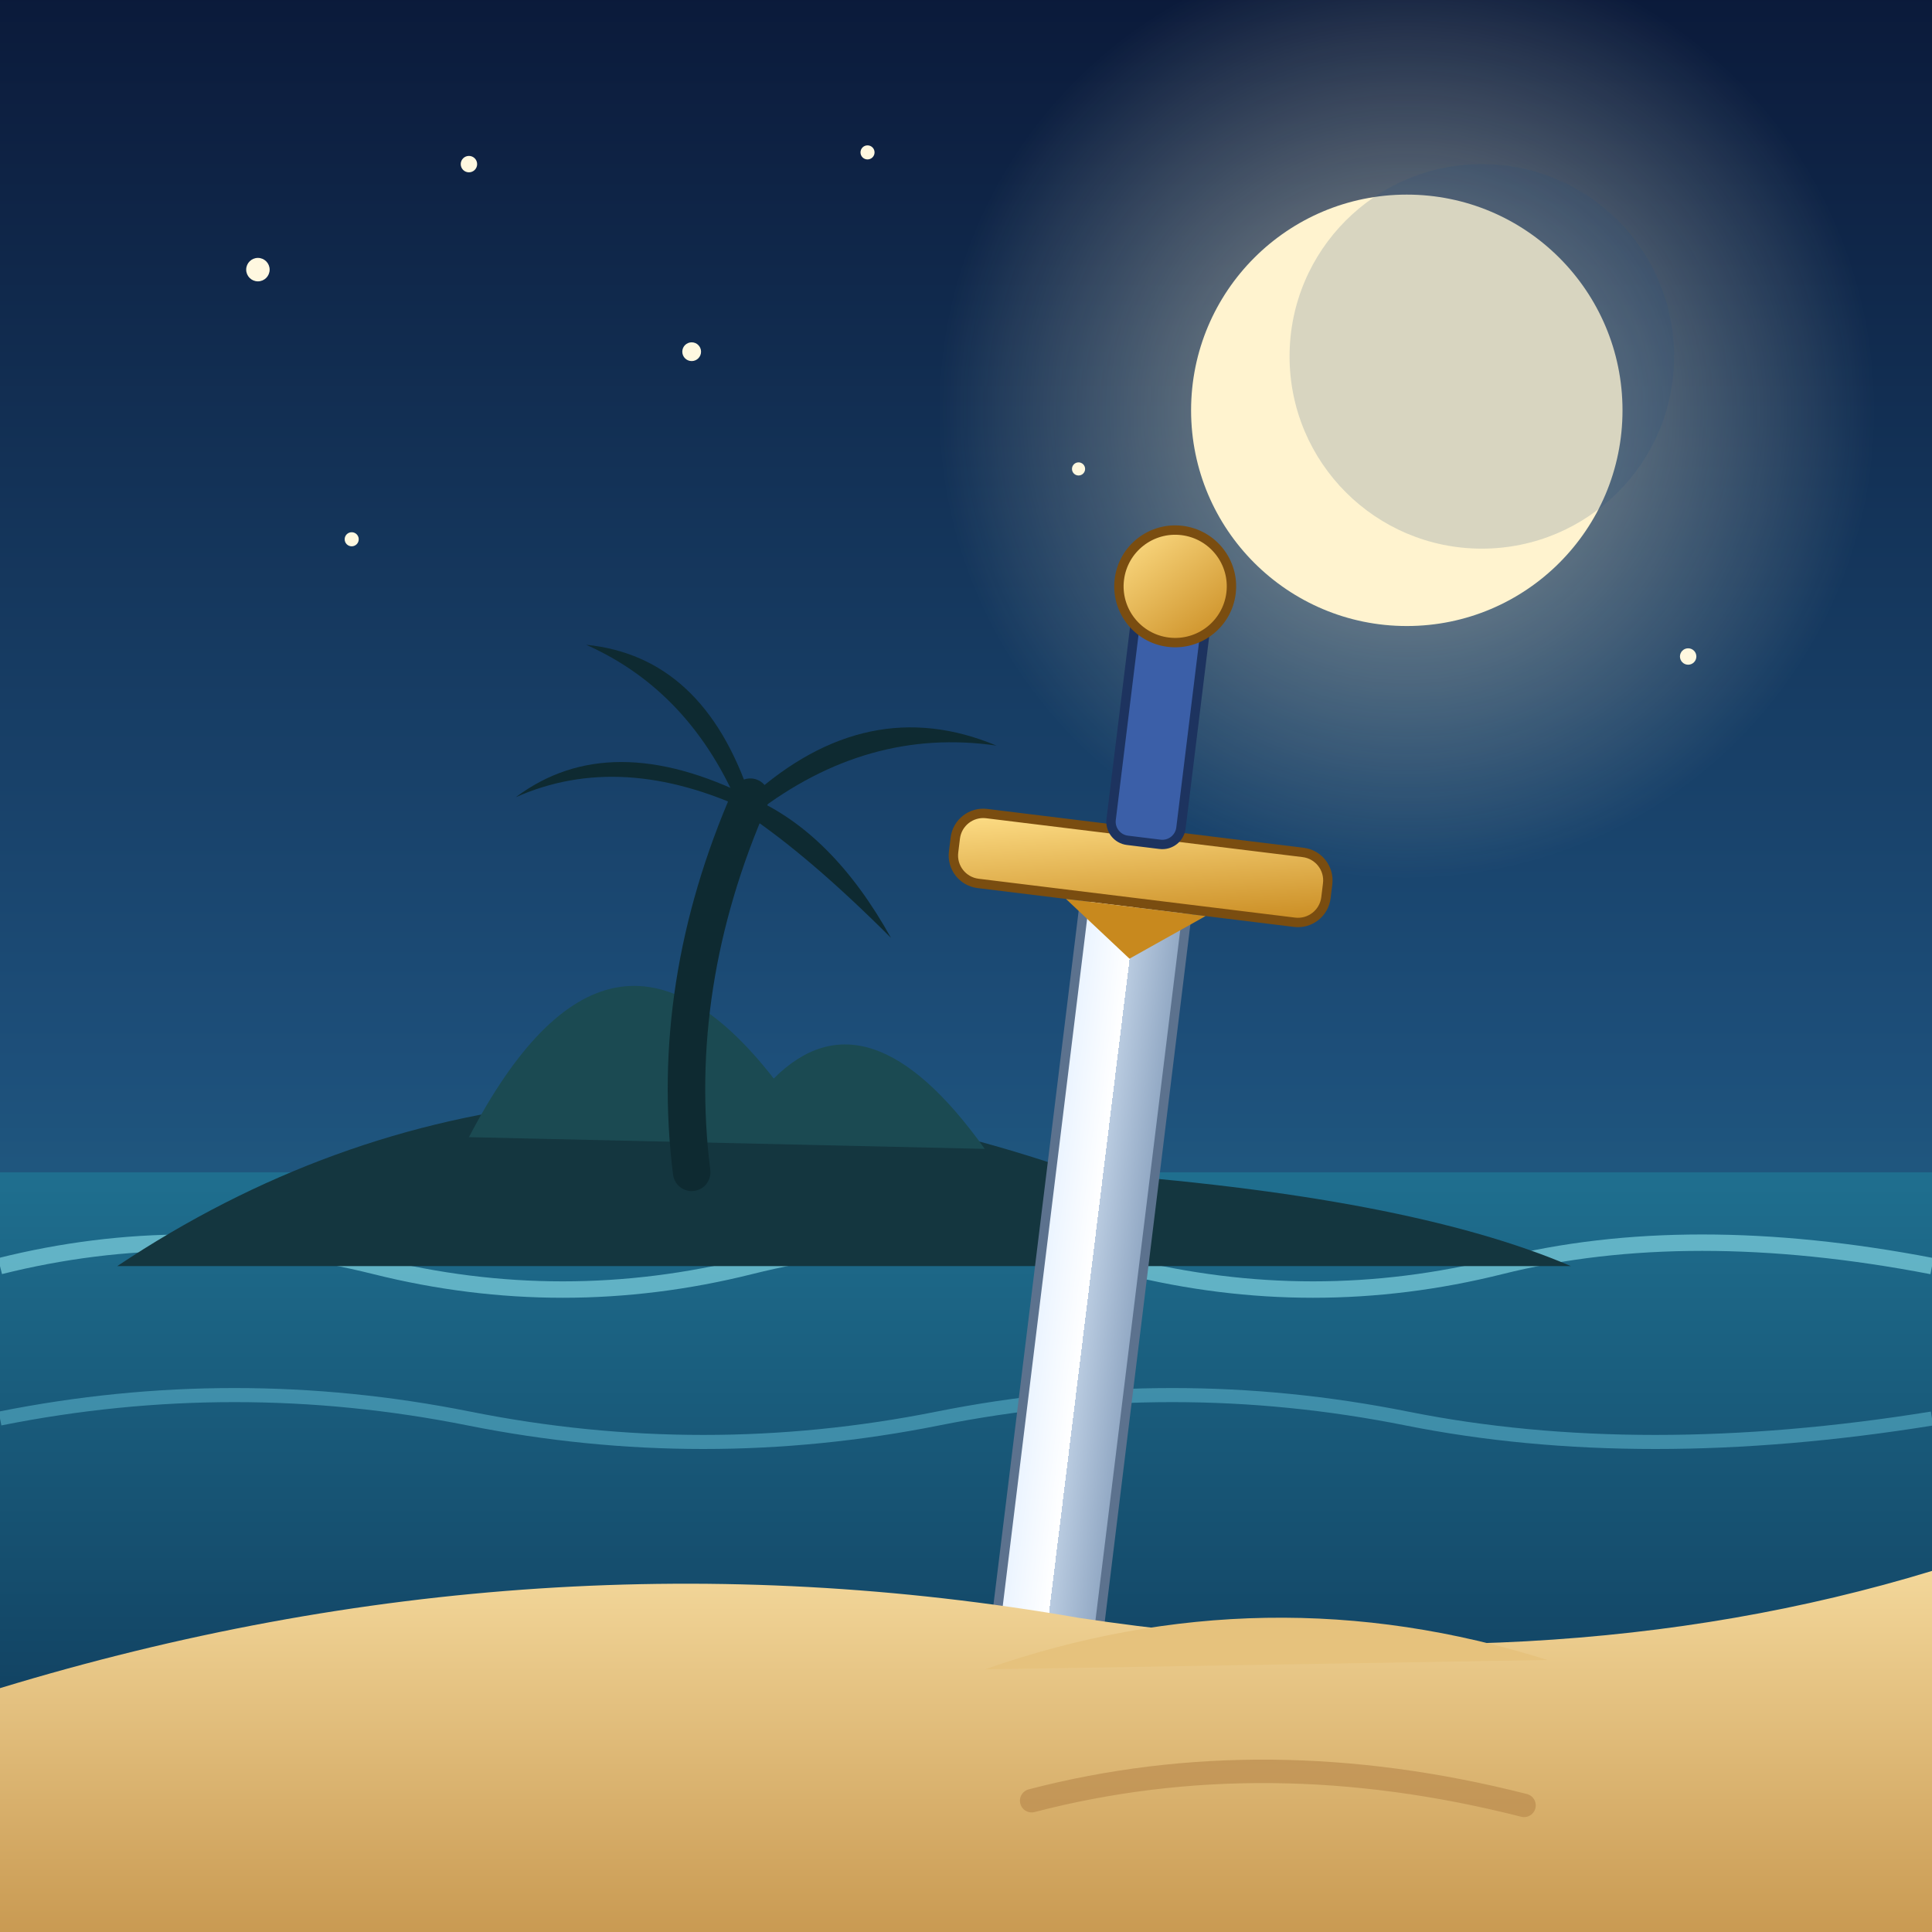
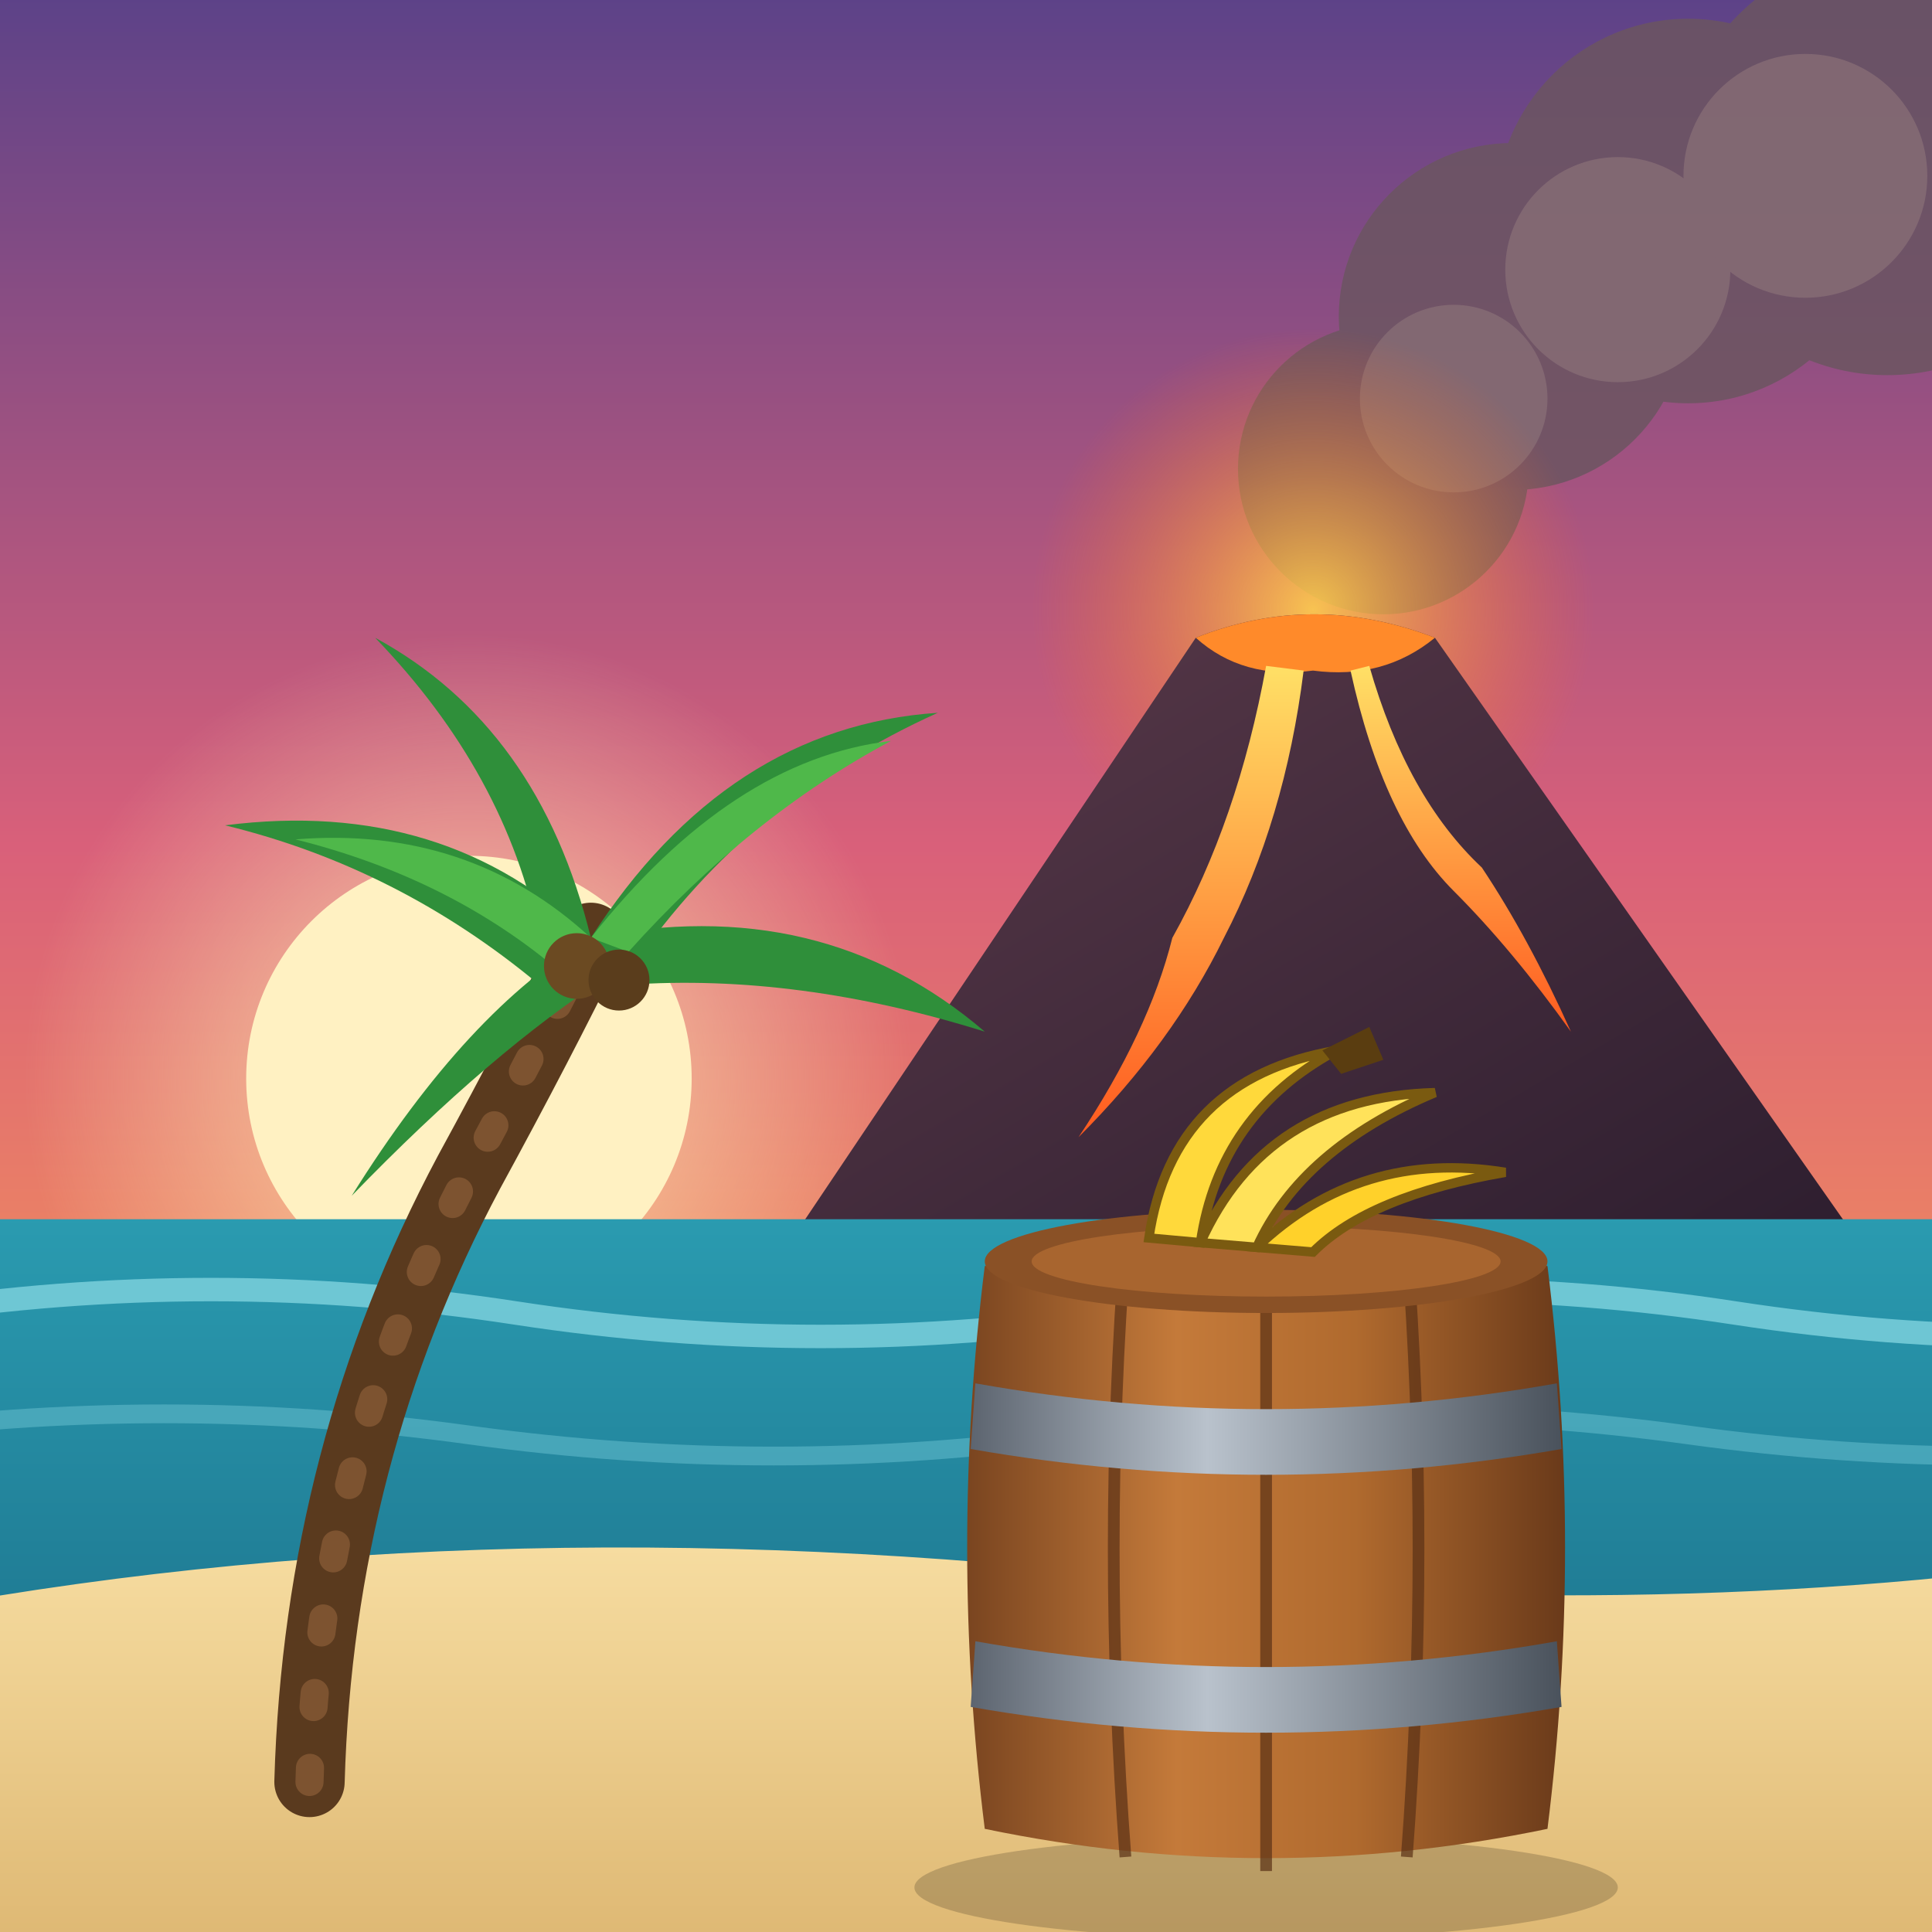
<svg xmlns="http://www.w3.org/2000/svg" width="1024" height="1024" viewBox="100 100 824 824">
  <defs>
    <linearGradient id="sky" x1="0" y1="0" x2="0" y2="1">
-       <stop offset="0" stop-color="#0b1a3a" />
-       <stop offset="0.55" stop-color="#1d4f7a" />
-       <stop offset="1" stop-color="#2e8c9c" />
+       <stop offset="0" stop-color="#3a3a8c" />
+       <stop offset="0.45" stop-color="#d9607a" />
+       <stop offset="0.8" stop-color="#ffa64d" />
+       <stop offset="1" stop-color="#ffd98a" />
    </linearGradient>
    <linearGradient id="sea" x1="0" y1="0" x2="0" y2="1">
-       <stop offset="0" stop-color="#1f6f8f" />
-       <stop offset="1" stop-color="#0c2f4f" />
+       <stop offset="0" stop-color="#2a9bb0" />
+       <stop offset="1" stop-color="#11506e" />
    </linearGradient>
    <linearGradient id="sand" x1="0" y1="0" x2="0" y2="1">
-       <stop offset="0" stop-color="#f3d79a" />
-       <stop offset="1" stop-color="#c99a52" />
+       <stop offset="0" stop-color="#f6dca0" />
+       <stop offset="1" stop-color="#d1a45a" />
    </linearGradient>
-     <linearGradient id="blade" x1="0" y1="0" x2="1" y2="0">
-       <stop offset="0" stop-color="#e9f3ff" />
-       <stop offset="0.5" stop-color="#ffffff" />
-       <stop offset="0.5" stop-color="#b9cbe0" />
-       <stop offset="1" stop-color="#8fa6c2" />
+     <linearGradient id="rock" x1="0" y1="0" x2="1" y2="1">
+       <stop offset="0" stop-color="#5a3a4a" />
+       <stop offset="1" stop-color="#2c1d2e" />
    </linearGradient>
-     <linearGradient id="gold" x1="0" y1="0" x2="1" y2="1">
-       <stop offset="0" stop-color="#ffe08a" />
-       <stop offset="1" stop-color="#c8891e" />
+     <linearGradient id="lava" x1="0" y1="0" x2="0" y2="1">
+       <stop offset="0" stop-color="#ffe066" />
+       <stop offset="1" stop-color="#ff5a1f" />
    </linearGradient>
-     <radialGradient id="moonglow" cx="0.5" cy="0.5" r="0.5">
-       <stop offset="0" stop-color="#fff6d8" stop-opacity="0.55" />
-       <stop offset="1" stop-color="#fff6d8" stop-opacity="0" />
+     <linearGradient id="wood" x1="0" y1="0" x2="1" y2="0">
+       <stop offset="0" stop-color="#7a4520" />
+       <stop offset="0.35" stop-color="#c47a3a" />
+       <stop offset="0.65" stop-color="#b06a2e" />
+       <stop offset="1" stop-color="#6a3a1a" />
+     </linearGradient>
+     <linearGradient id="hoop" x1="0" y1="0" x2="1" y2="0">
+       <stop offset="0" stop-color="#5d6570" />
+       <stop offset="0.4" stop-color="#b9c2cc" />
+       <stop offset="1" stop-color="#4a525c" />
+     </linearGradient>
+     <radialGradient id="sunglow" cx="0.5" cy="0.5" r="0.5">
+       <stop offset="0" stop-color="#fff1b8" stop-opacity="0.8" />
+       <stop offset="1" stop-color="#fff1b8" stop-opacity="0" />
+     </radialGradient>
+     <radialGradient id="craterglow" cx="0.5" cy="0.5" r="0.5">
+       <stop offset="0" stop-color="#ffcf4d" stop-opacity="0.9" />
+       <stop offset="1" stop-color="#ff6a1f" stop-opacity="0" />
    </radialGradient>
  </defs>
  <g>
-     <rect x="100" y="100" width="824" height="824" fill="url(#sky)" />
-     <g fill="#fff8e0">
-       <circle cx="210" cy="215" r="5" />
-       <circle cx="300" cy="170" r="3.5" />
-       <circle cx="395" cy="250" r="4" />
-       <circle cx="250" cy="330" r="3" />
-       <circle cx="470" cy="165" r="3" />
-       <circle cx="820" cy="380" r="3.5" />
-       <circle cx="560" cy="300" r="2.8" />
+     <rect x="0" y="0" width="1024" height="1024" fill="url(#sky)" />
+     <circle cx="300" cy="560" r="190" fill="url(#sunglow)" />
+     <circle cx="300" cy="560" r="95" fill="#fff1c2" />
+     <g fill="#6b5560" opacity="0.85">
+       <circle cx="690" cy="300" r="62" />
+       <circle cx="745" cy="235" r="74" />
+       <circle cx="820" cy="190" r="82" />
+       <circle cx="905" cy="170" r="90" />
    </g>
-     <circle cx="700" cy="275" r="200" fill="url(#moonglow)" />
-     <circle cx="700" cy="275" r="92" fill="#fff3cf" />
-     <circle cx="732" cy="252" r="82" fill="#25507c" opacity="0.18" />
-     <rect x="100" y="600" width="824" height="324" fill="url(#sea)" />
-     <path d="M100 640 Q180 620 260 640 T420 640 T580 640 T740 640 T924 640" stroke="#7fd3e0" stroke-width="7" fill="none" opacity="0.7" />
-     <path d="M100 705 Q200 685 300 705 T500 705 T700 705 T924 705" stroke="#5fb8cf" stroke-width="6" fill="none" opacity="0.55" />
-     <path d="M150 640 Q330 520 560 600 Q700 610 770 640 Z" fill="#14363f" />
-     <path d="M300 585 Q360 470 430 560 Q470 520 520 590 Z" fill="#1b4a52" />
-     <path d="M395 600 Q385 520 420 440" stroke="#0e2a31" stroke-width="16" fill="none" stroke-linecap="round" />
-     <g fill="#0e2a31">
-       <path d="M420 440 Q360 410 320 440 Q365 420 420 446 Z" />
-       <path d="M420 440 Q470 395 525 418 Q470 410 422 447 Z" />
-       <path d="M420 440 Q400 380 350 375 Q395 395 416 446 Z" />
-       <path d="M420 440 Q455 455 480 500 Q445 465 418 447 Z" />
+     <g fill="#8a7078" opacity="0.7">
+       <circle cx="720" cy="270" r="40" />
+       <circle cx="790" cy="215" r="48" />
+       <circle cx="870" cy="175" r="52" />
    </g>
-     <g transform="translate(600 360) rotate(7)">
-       <path d="M-22 120 L22 120 L22 470 L0 520 L-22 470 Z" fill="url(#blade)" stroke="#5c728e" stroke-width="4" />
-       <rect x="-80" y="96" width="160" height="30" rx="12" fill="url(#gold)" stroke="#7a4d10" stroke-width="4" />
-       <rect x="-15" y="0" width="30" height="100" rx="8" fill="#3b5fa8" stroke="#1d335f" stroke-width="4" />
-       <circle cx="0" cy="-10" r="24" fill="url(#gold)" stroke="#7a4d10" stroke-width="4" />
-       <path d="M-30 128 L0 150 L30 128" fill="#c8891e" />
+     <circle cx="660" cy="360" r="120" fill="url(#craterglow)" />
+     <path d="M430 640 L610 372 Q660 352 712 372 L900 640 Z" fill="url(#rock)" />
+     <path d="M610 372 Q660 352 712 372 Q690 390 660 386 Q630 390 610 372 Z" fill="#ff8a2a" />
+     <path d="M640 384 Q628 450 600 500 Q590 540 560 585 Q600 545 622 500 Q648 450 656 386 Z" fill="url(#lava)" />
+     <path d="M684 384 Q700 440 732 470 Q752 500 770 540 Q745 505 720 480 Q690 450 676 386 Z" fill="url(#lava)" />
+     <rect x="0" y="620" width="1024" height="404" fill="url(#sea)" />
+     <path d="M60 660 Q190 640 320 660 T580 660 T840 660 T1100 660" fill="none" stroke="#7fd3df" stroke-width="10" stroke-linecap="round" opacity="0.8" />
+     <path d="M40 712 Q170 694 300 712 T560 712 T820 712 T1080 712" fill="none" stroke="#5fb9c9" stroke-width="8" stroke-linecap="round" opacity="0.6" />
+     <path d="M0 800 Q260 740 560 770 Q820 795 1024 760 L1024 1024 L0 1024 Z" fill="url(#sand)" />
+     <path d="M232 860 Q236 720 300 600 Q330 545 352 500" fill="none" stroke="#5a3a1e" stroke-width="30" stroke-linecap="round" />
+     <path d="M232 860 Q236 720 300 600 Q330 545 352 500" fill="none" stroke="#7d5330" stroke-width="12" stroke-dasharray="6 26" stroke-linecap="round" />
+     <g fill="#2f8f3a">
+       <path d="M352 500 Q290 440 196 452 Q270 470 330 520 Z" />
+       <path d="M352 500 Q330 410 260 372 Q316 430 330 500 Z" />
+       <path d="M352 500 Q410 410 500 404 Q420 440 370 512 Z" />
+       <path d="M352 500 Q450 480 520 540 Q440 515 368 520 Z" />
+       <path d="M352 500 Q300 530 250 610 Q310 548 360 516 Z" />
    </g>
-     <path d="M100 924 L100 820 Q330 750 560 790 Q760 820 924 770 L924 924 Z" fill="url(#sand)" />
-     <path d="M520 812 Q640 770 760 808" fill="#e6c27d" />
-     <path d="M540 868 Q640 842 750 870" stroke="#b5864a" stroke-width="10" fill="none" opacity="0.6" stroke-linecap="round" />
+     <g fill="#4fb84a">
+       <path d="M352 500 Q300 452 226 458 Q290 474 336 512 Z" />
+       <path d="M352 500 Q412 424 480 416 Q420 448 368 506 Z" />
+     </g>
+     <circle cx="346" cy="512" r="14" fill="#6b4a22" />
+     <circle cx="364" cy="518" r="13" fill="#5a3d1c" />
+     <ellipse cx="640" cy="905" rx="150" ry="22" fill="#000" opacity="0.18" />
+     <path d="M520 640 Q505 760 520 880 Q640 905 760 880 Q775 760 760 640 Q640 615 520 640 Z" fill="url(#wood)" />
+     <g stroke="#5a3016" stroke-width="5" opacity="0.7" fill="none">
+       <path d="M580 630 Q570 760 580 892" />
+       <path d="M640 625 Q640 760 640 898" />
+       <path d="M700 630 Q710 760 700 892" />
+     </g>
+     <path d="M516 690 Q640 712 764 690 L766 718 Q640 740 514 718 Z" fill="url(#hoop)" />
+     <path d="M516 800 Q640 822 764 800 L766 828 Q640 850 514 828 Z" fill="url(#hoop)" />
+     <ellipse cx="640" cy="638" rx="120" ry="22" fill="#8a5126" />
+     <ellipse cx="640" cy="638" rx="100" ry="15" fill="#a8652f" />
+     <g stroke="#7a5a10" stroke-width="4">
+       <path d="M590 628 Q600 560 670 548 Q620 575 612 630 Z" fill="#ffd93b" />
+       <path d="M612 630 Q640 568 712 566 Q655 590 636 632 Z" fill="#ffe25a" />
+       <path d="M636 632 Q680 590 742 600 Q684 610 660 634 Z" fill="#ffd12a" />
+     </g>
+     <path d="M664 548 L684 538 L690 552 L672 558 Z" fill="#5a3d10" />
  </g>
</svg>
